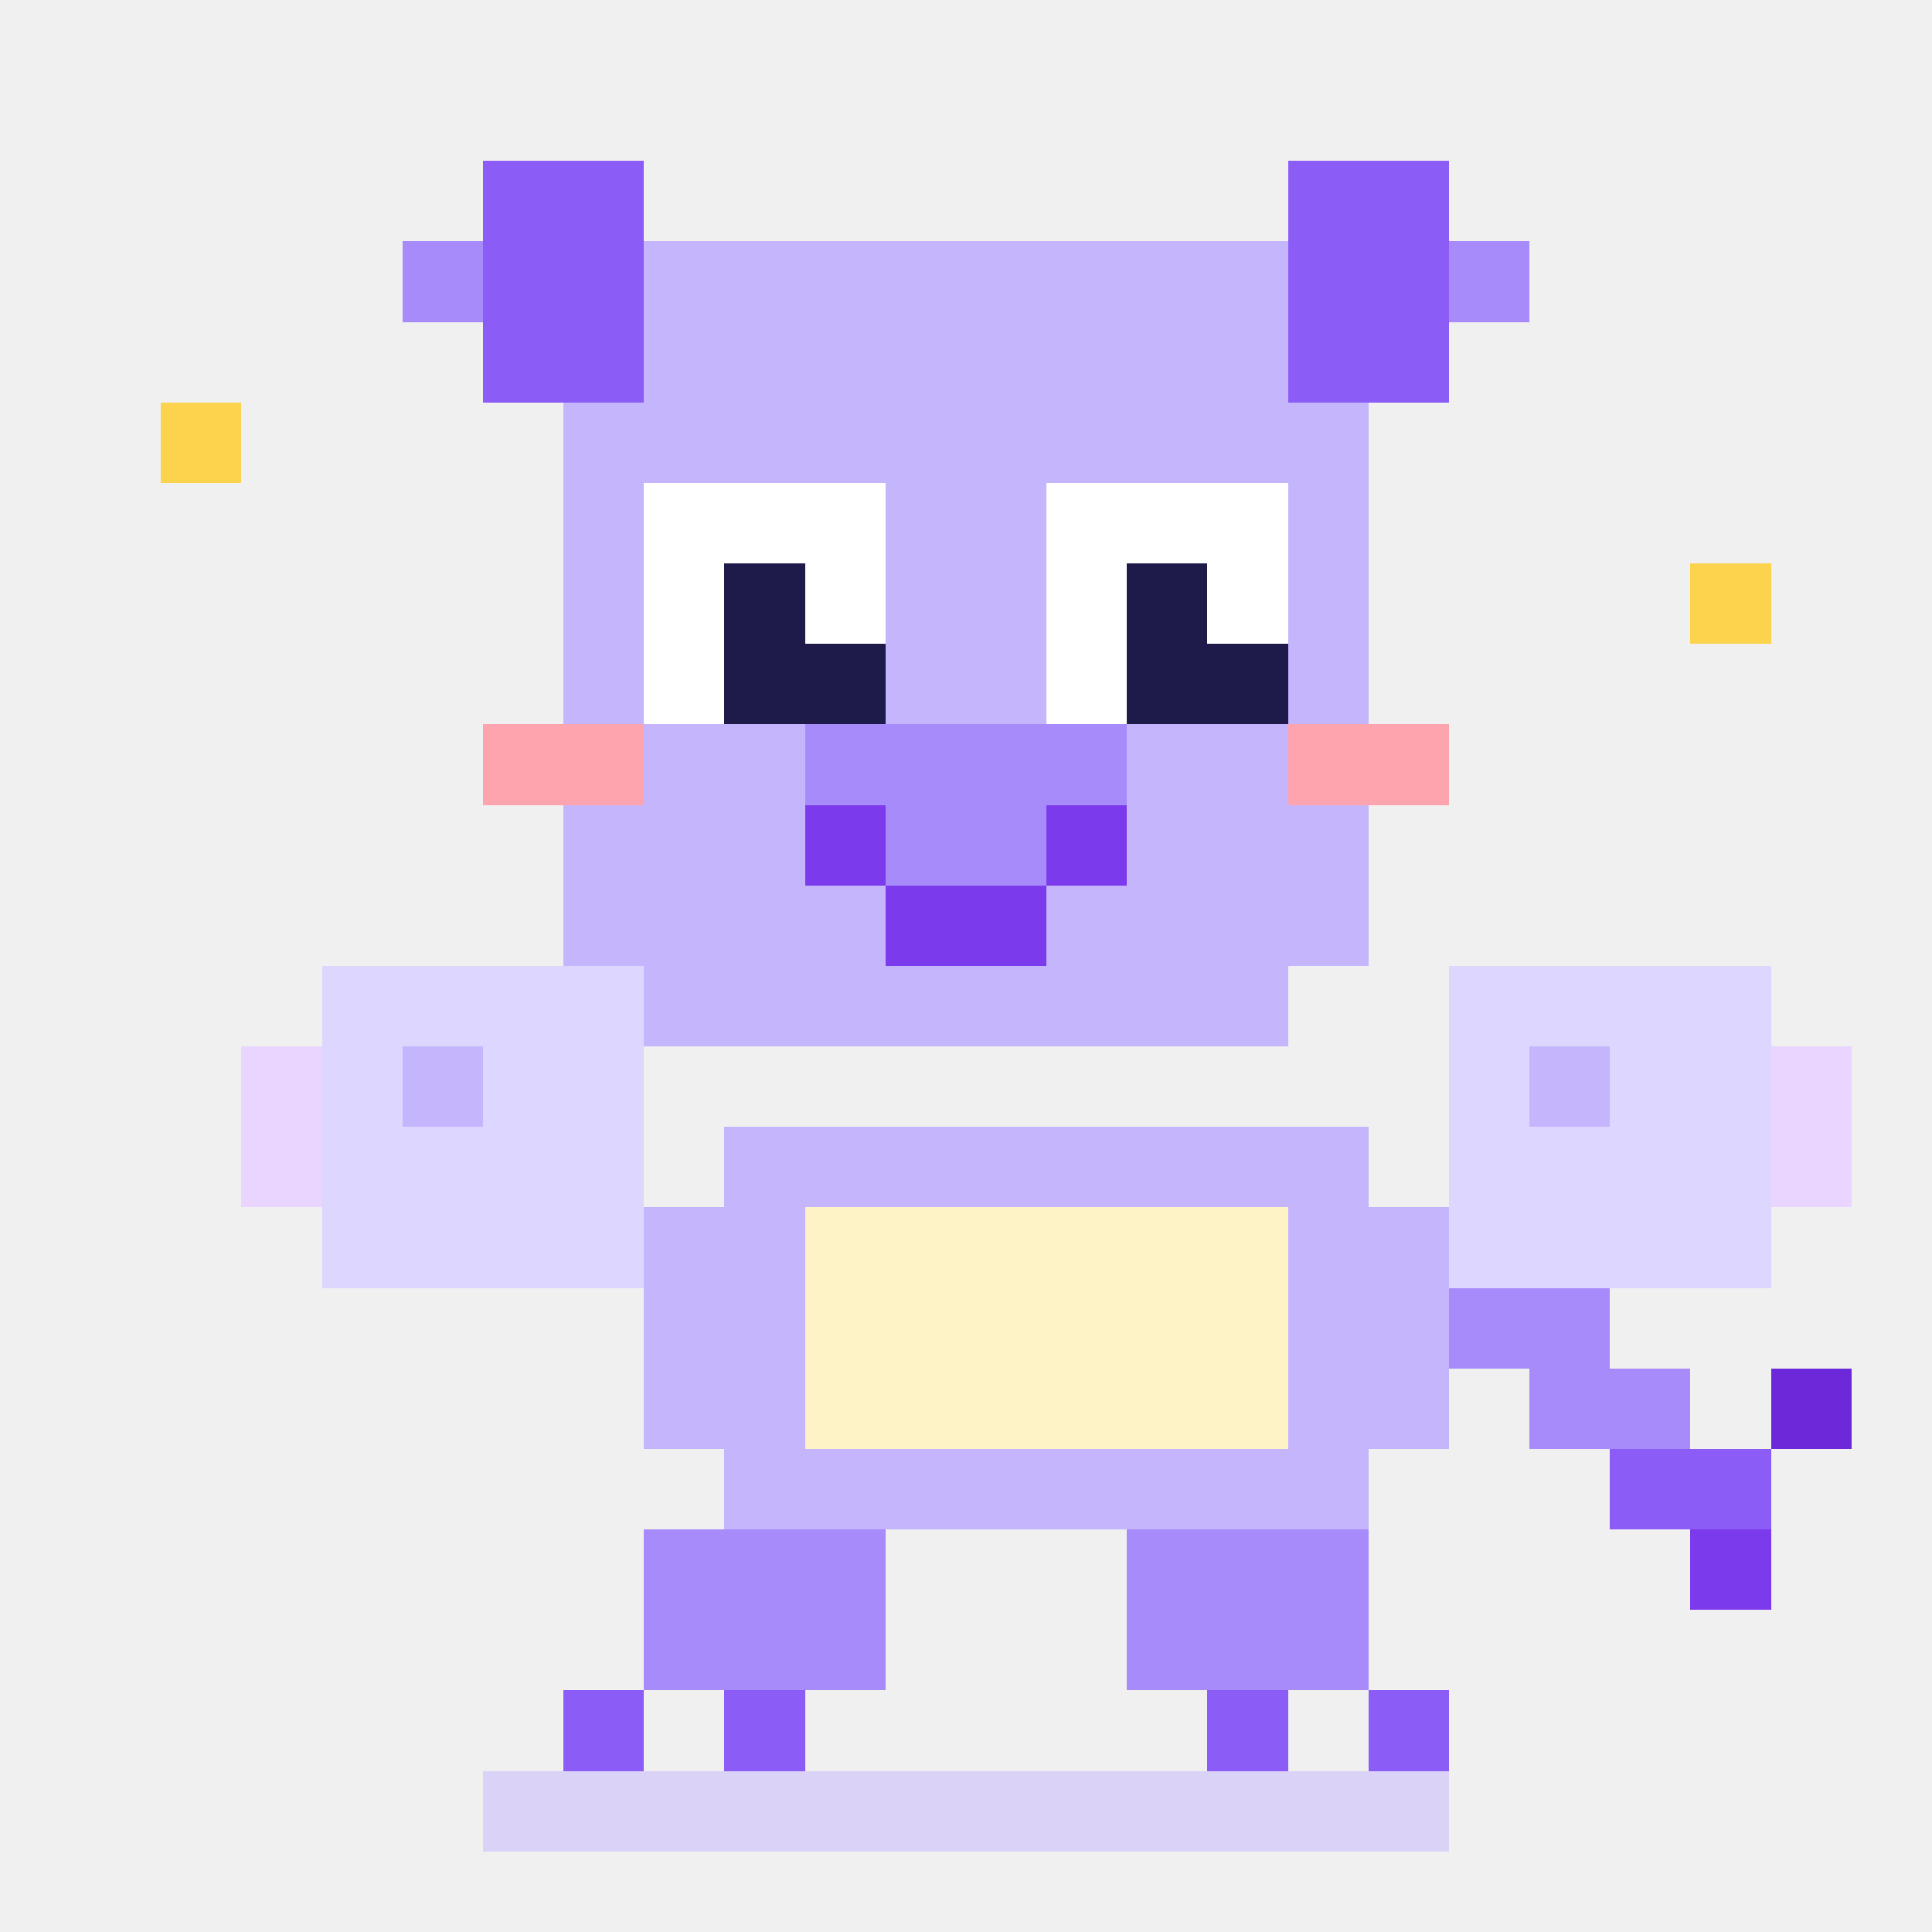
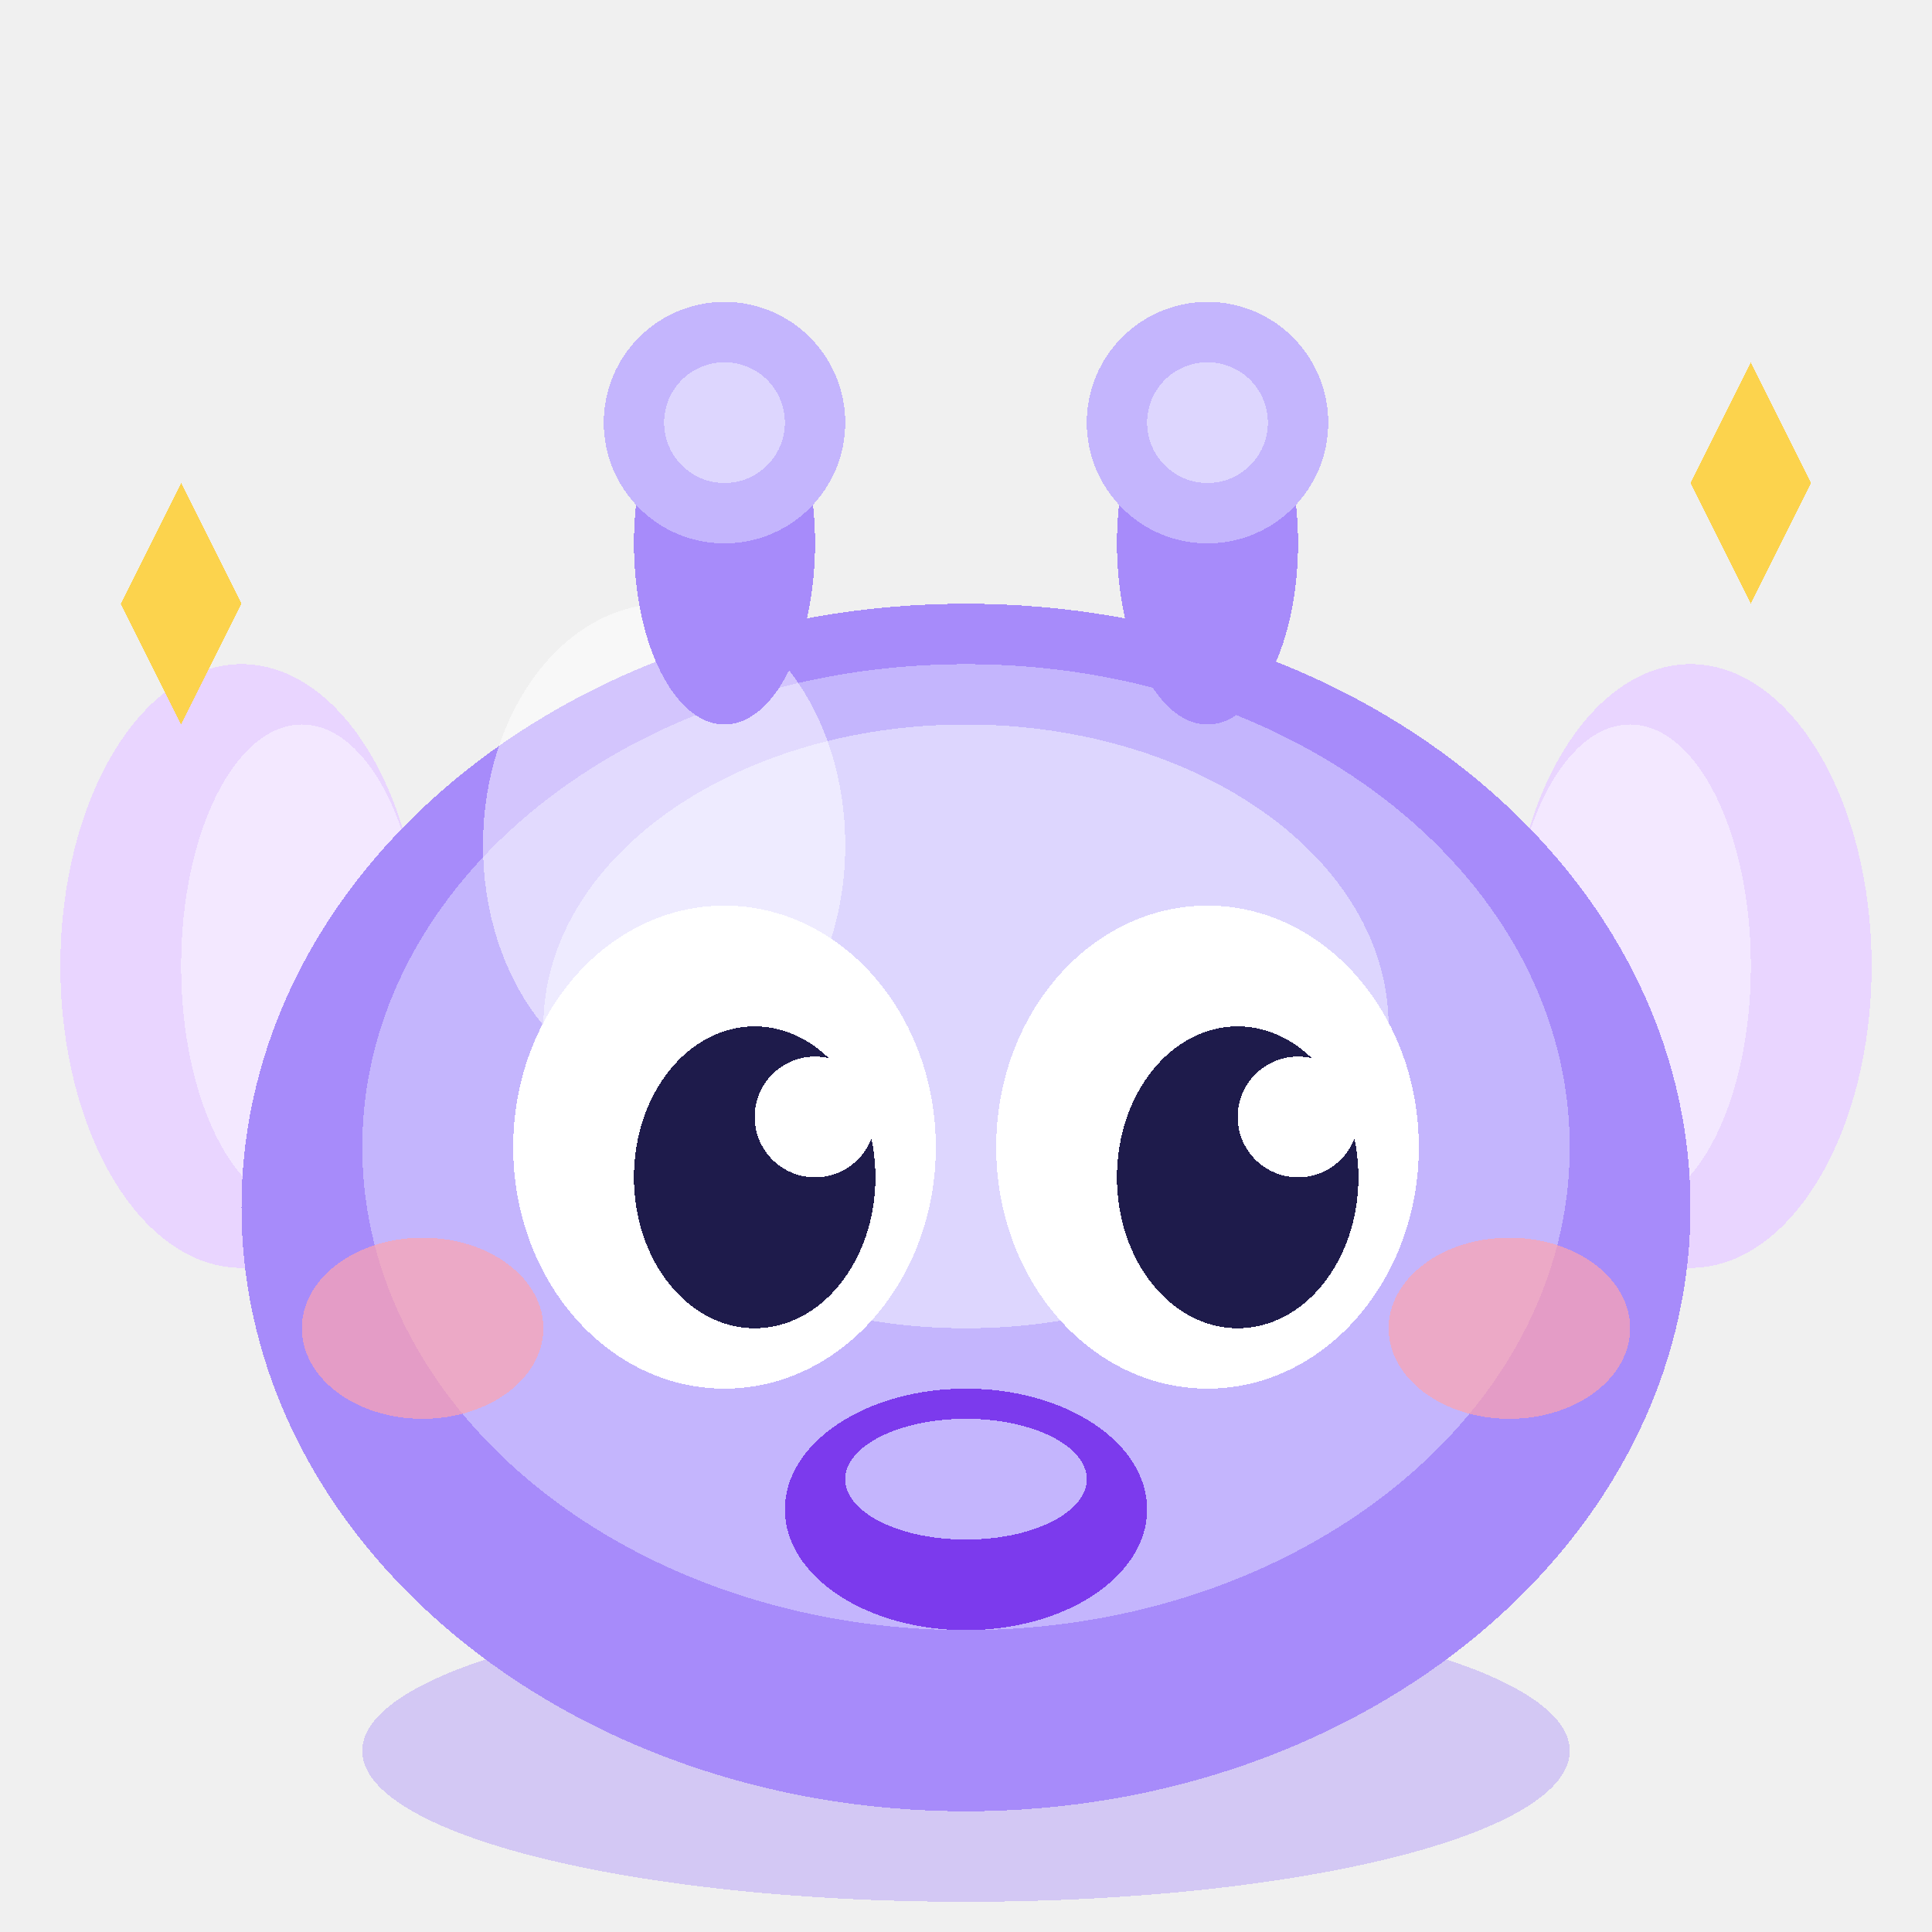
- <svg xmlns="http://www.w3.org/2000/svg" viewBox="0 0 24 24" shape-rendering="crispEdges">
-   <rect x="6" y="22" width="12" height="1" fill="#c4b5fd" opacity="0.5" />
-   <rect x="18" y="16" width="2" height="1" fill="#a78bfa" />
-   <rect x="19" y="17" width="2" height="1" fill="#a78bfa" />
-   <rect x="20" y="18" width="2" height="1" fill="#8b5cf6" />
-   <rect x="21" y="19" width="1" height="1" fill="#7c3aed" />
-   <rect x="22" y="17" width="1" height="1" fill="#6d28d9" />
-   <rect x="9" y="14" width="8" height="5" fill="#c4b5fd" />
-   <rect x="8" y="15" width="1" height="3" fill="#c4b5fd" />
-   <rect x="17" y="15" width="1" height="3" fill="#c4b5fd" />
-   <rect x="10" y="15" width="6" height="3" fill="#fef3c7" />
-   <rect x="4" y="12" width="4" height="4" fill="#ddd6fe" />
-   <rect x="3" y="13" width="1" height="2" fill="#e9d5ff" />
-   <rect x="18" y="12" width="4" height="4" fill="#ddd6fe" />
-   <rect x="22" y="13" width="1" height="2" fill="#e9d5ff" />
-   <rect x="5" y="13" width="1" height="1" fill="#c4b5fd" />
-   <rect x="19" y="13" width="1" height="1" fill="#c4b5fd" />
-   <rect x="8" y="19" width="3" height="2" fill="#a78bfa" />
-   <rect x="14" y="19" width="3" height="2" fill="#a78bfa" />
-   <rect x="7" y="21" width="1" height="1" fill="#8b5cf6" />
-   <rect x="9" y="21" width="1" height="1" fill="#8b5cf6" />
-   <rect x="15" y="21" width="1" height="1" fill="#8b5cf6" />
-   <rect x="17" y="21" width="1" height="1" fill="#8b5cf6" />
-   <rect x="7" y="4" width="10" height="8" fill="#c4b5fd" />
-   <rect x="8" y="3" width="8" height="1" fill="#c4b5fd" />
-   <rect x="8" y="12" width="8" height="1" fill="#c4b5fd" />
-   <rect x="6" y="2" width="2" height="3" fill="#8b5cf6" />
-   <rect x="5" y="3" width="1" height="1" fill="#a78bfa" />
-   <rect x="16" y="2" width="2" height="3" fill="#8b5cf6" />
-   <rect x="18" y="3" width="1" height="1" fill="#a78bfa" />
-   <rect x="8" y="6" width="3" height="3" fill="#ffffff" />
-   <rect x="13" y="6" width="3" height="3" fill="#ffffff" />
-   <rect x="9" y="7" width="2" height="2" fill="#1e1b4b" />
-   <rect x="14" y="7" width="2" height="2" fill="#1e1b4b" />
-   <rect x="10" y="7" width="1" height="1" fill="#ffffff" />
-   <rect x="15" y="7" width="1" height="1" fill="#ffffff" />
-   <rect x="6" y="9" width="2" height="1" fill="#fda4af" />
-   <rect x="16" y="9" width="2" height="1" fill="#fda4af" />
-   <rect x="10" y="9" width="4" height="2" fill="#a78bfa" />
-   <rect x="10" y="10" width="1" height="1" fill="#7c3aed" />
-   <rect x="13" y="10" width="1" height="1" fill="#7c3aed" />
-   <rect x="11" y="11" width="2" height="1" fill="#7c3aed" />
-   <rect x="2" y="5" width="1" height="1" fill="#fcd34d" />
-   <rect x="21" y="7" width="1" height="1" fill="#fcd34d" />
+ <svg xmlns="http://www.w3.org/2000/svg" viewBox="0 0 64 64" shape-rendering="crispEdges">
+   <ellipse cx="32" cy="58" rx="20" ry="5" fill="#a78bfa" opacity="0.4" />
+   <ellipse cx="8" cy="32" rx="6" ry="10" fill="#e9d5ff" />
+   <ellipse cx="10" cy="32" rx="4" ry="8" fill="#f3e8ff" />
+   <ellipse cx="56" cy="32" rx="6" ry="10" fill="#e9d5ff" />
+   <ellipse cx="54" cy="32" rx="4" ry="8" fill="#f3e8ff" />
+   <ellipse cx="32" cy="40" rx="24" ry="20" fill="#a78bfa" />
+   <ellipse cx="32" cy="38" rx="20" ry="16" fill="#c4b5fd" />
+   <ellipse cx="32" cy="34" rx="14" ry="10" fill="#ddd6fe" />
+   <ellipse cx="22" cy="28" rx="6" ry="8" fill="white" opacity="0.5" />
+   <ellipse cx="24" cy="18" rx="3" ry="6" fill="#a78bfa" />
+   <circle cx="24" cy="14" r="4" fill="#c4b5fd" />
+   <circle cx="24" cy="14" r="2" fill="#ddd6fe" />
+   <ellipse cx="40" cy="18" rx="3" ry="6" fill="#a78bfa" />
+   <circle cx="40" cy="14" r="4" fill="#c4b5fd" />
+   <circle cx="40" cy="14" r="2" fill="#ddd6fe" />
+   <g id="left-eye">
+     <ellipse cx="24" cy="38" rx="7" ry="8" fill="white" />
+     <ellipse cx="25" cy="39" rx="4" ry="5" fill="#1e1b4b" />
+     <circle cx="27" cy="37" r="2" fill="white" />
+   </g>
+   <g id="right-eye">
+     <ellipse cx="40" cy="38" rx="7" ry="8" fill="white" />
+     <ellipse cx="41" cy="39" rx="4" ry="5" fill="#1e1b4b" />
+     <circle cx="43" cy="37" r="2" fill="white" />
+   </g>
+   <ellipse cx="32" cy="50" rx="6" ry="4" fill="#7c3aed" />
+   <ellipse cx="32" cy="49" rx="4" ry="2" fill="#c4b5fd" />
+   <ellipse cx="14" cy="44" rx="4" ry="3" fill="#fda4af" opacity="0.7" />
+   <ellipse cx="50" cy="44" rx="4" ry="3" fill="#fda4af" opacity="0.7" />
+   <g fill="#fcd34d">
+     <polygon points="4,20 6,16 8,20 6,24" />
+     <polygon points="56,16 58,12 60,16 58,20" />
+   </g>
</svg>
